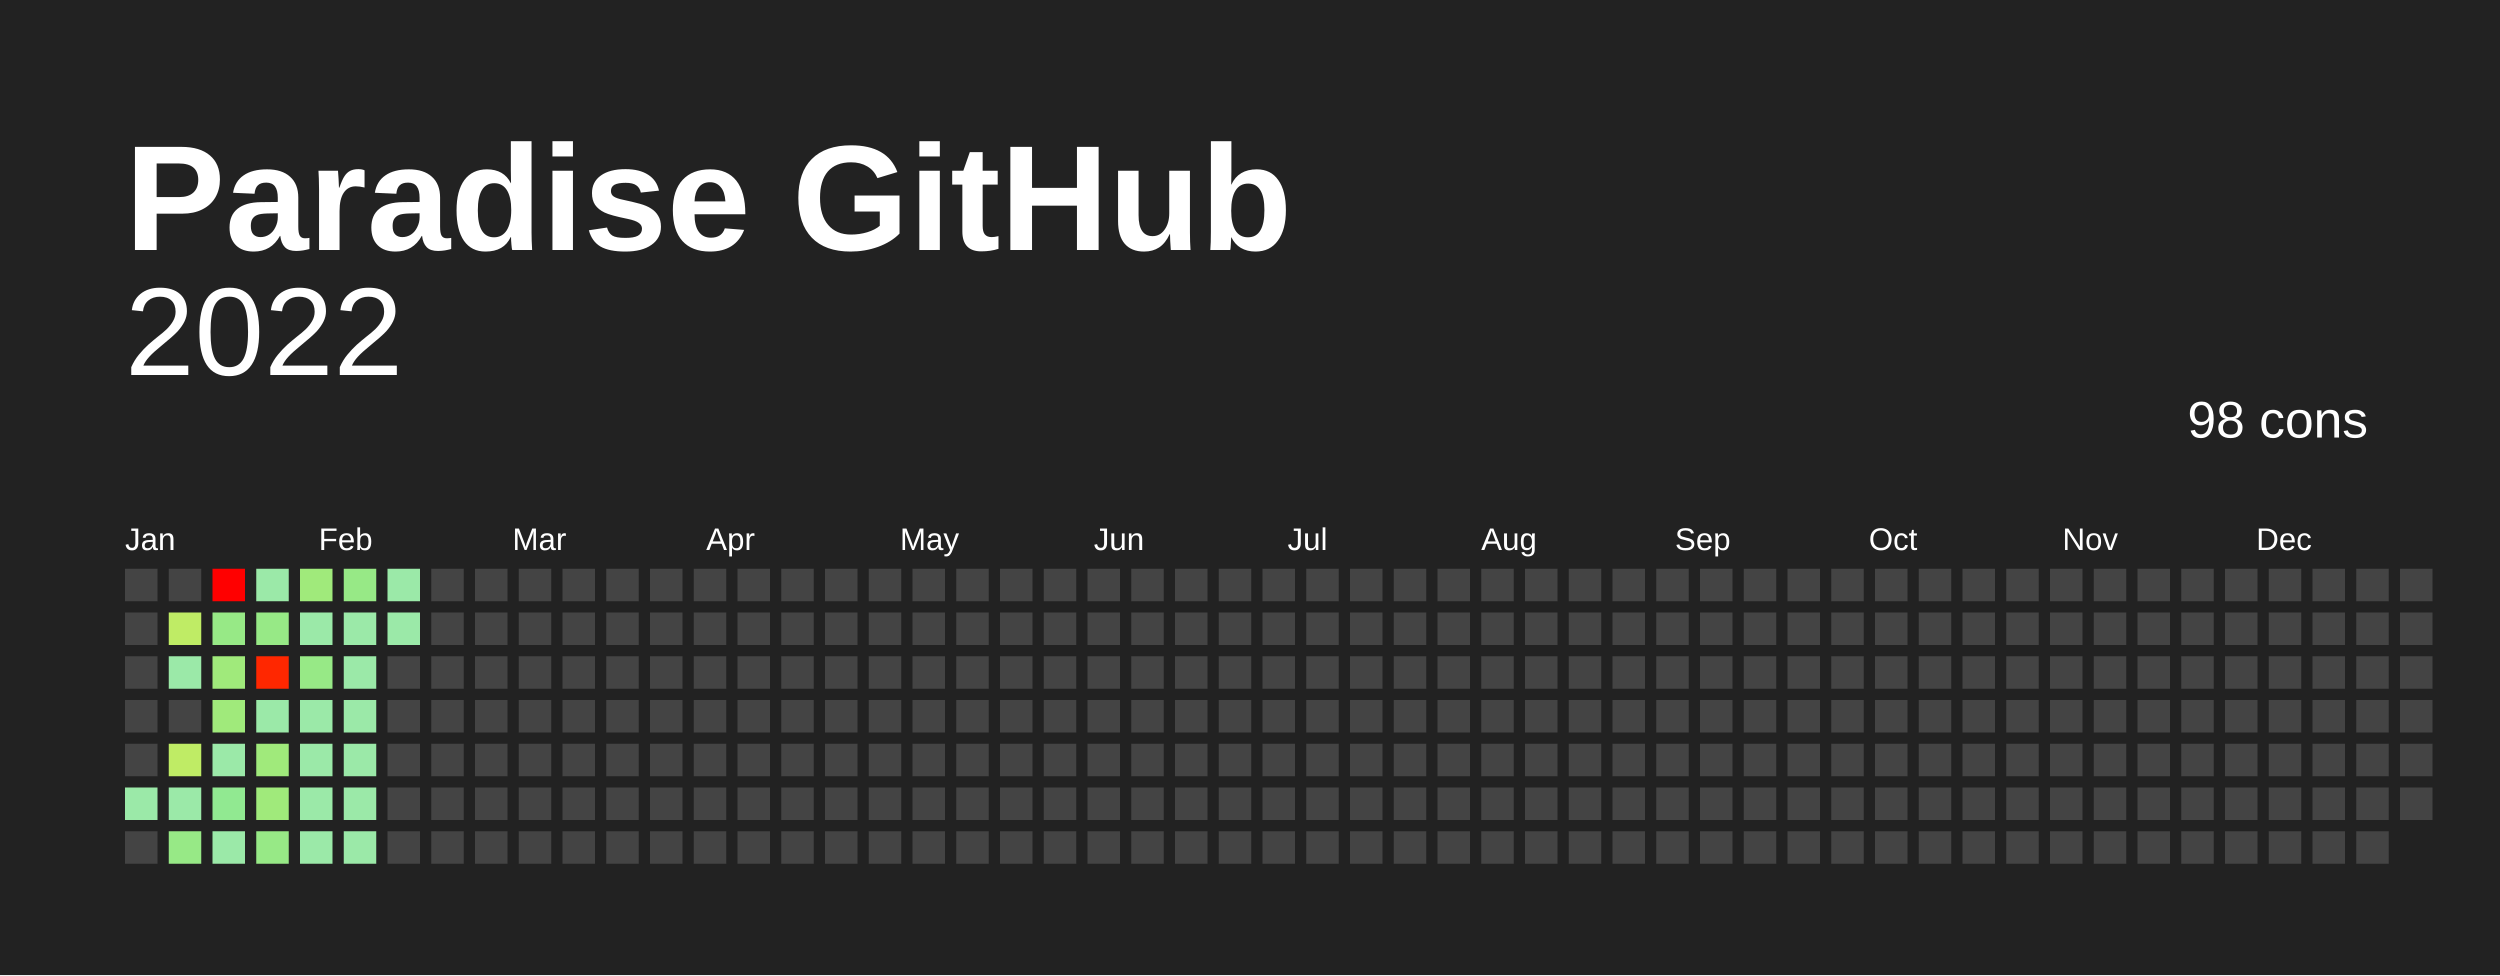
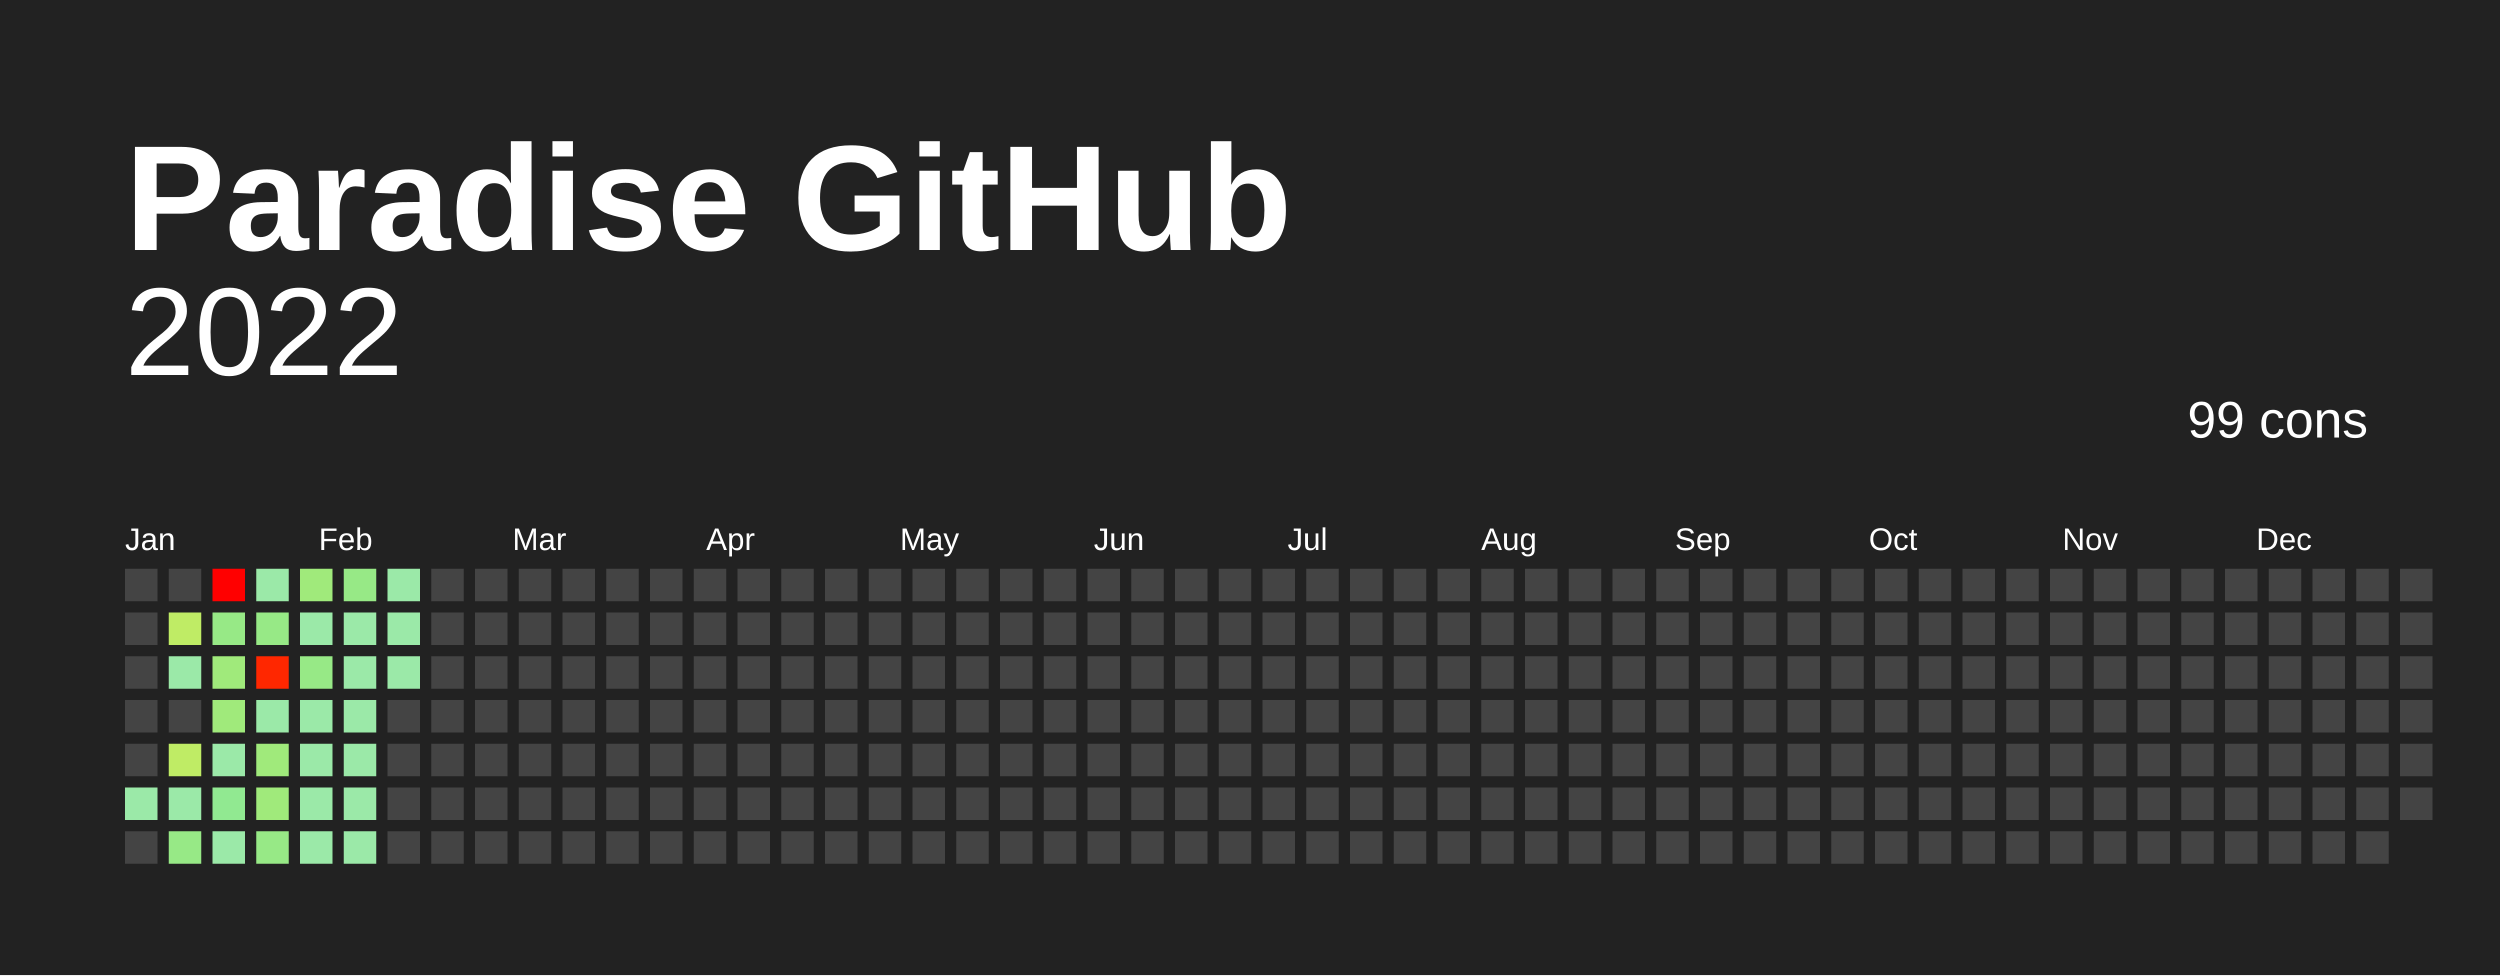
<svg xmlns="http://www.w3.org/2000/svg" baseProfile="full" height="78mm" version="1.1" viewBox="0,0,200,78" width="200mm">
  <defs />
  <rect fill="#222222" height="78" width="200" x="0" y="0" />
  <text fill="#FFFFFF" style="font-size:12px; font-family:Arial; font-weight:bold;" x="10" y="20">Paradise GitHub</text>
  <text alignment-baseline="hanging" fill="#FFFFFF" style="font-size:10.0px; font-family:Arial;" x="10" y="30">2022</text>
-   <text alignment-baseline="hanging" fill="#FFFFFF" style="font-size:4.125px; font-family:Arial;" x="175" y="35">98 cons</text>
+   <text alignment-baseline="hanging" fill="#FFFFFF" style="font-size:4.125px; font-family:Arial;" x="175" y="35">99 cons</text>
  <text fill="#FFFFFF" style="font-size:2.5px; font-family:Arial" x="10.0" y="44">Jan</text>
  <text fill="#FFFFFF" style="font-size:2.5px; font-family:Arial" x="25.5" y="44">Feb</text>
  <text fill="#FFFFFF" style="font-size:2.5px; font-family:Arial" x="41.0" y="44">Mar</text>
  <text fill="#FFFFFF" style="font-size:2.5px; font-family:Arial" x="56.5" y="44">Apr</text>
  <text fill="#FFFFFF" style="font-size:2.5px; font-family:Arial" x="72.0" y="44">May</text>
  <text fill="#FFFFFF" style="font-size:2.5px; font-family:Arial" x="87.5" y="44">Jun</text>
  <text fill="#FFFFFF" style="font-size:2.5px; font-family:Arial" x="103.0" y="44">Jul</text>
  <text fill="#FFFFFF" style="font-size:2.5px; font-family:Arial" x="118.5" y="44">Aug</text>
  <text fill="#FFFFFF" style="font-size:2.5px; font-family:Arial" x="134.0" y="44">Sep</text>
  <text fill="#FFFFFF" style="font-size:2.5px; font-family:Arial" x="149.5" y="44">Oct</text>
  <text fill="#FFFFFF" style="font-size:2.5px; font-family:Arial" x="165.0" y="44">Nov</text>
  <text fill="#FFFFFF" style="font-size:2.5px; font-family:Arial" x="180.5" y="44">Dec</text>
  <rect fill="#444444" height="2.6" width="2.6" x="10.0" y="45.5" />
  <rect fill="#444444" height="2.6" width="2.6" x="10.0" y="49.0" />
  <rect fill="#444444" height="2.6" width="2.6" x="10.0" y="52.5" />
  <rect fill="#444444" height="2.6" width="2.6" x="10.0" y="56.0" />
  <rect fill="#444444" height="2.6" width="2.6" x="10.0" y="59.5" />
  <rect fill="#9be9a8" height="2.6" width="2.6" x="10.0" y="63.0" />
  <rect fill="#444444" height="2.6" width="2.6" x="10.0" y="66.5" />
  <rect fill="#444444" height="2.6" width="2.6" x="13.5" y="45.5" />
  <rect fill="#bfec65" height="2.6" width="2.6" x="13.5" y="49.0" />
  <rect fill="#9be9a8" height="2.6" width="2.6" x="13.5" y="52.5" />
  <rect fill="#444444" height="2.6" width="2.6" x="13.5" y="56.0" />
  <rect fill="#bfec65" height="2.6" width="2.6" x="13.5" y="59.5" />
  <rect fill="#9be9a8" height="2.6" width="2.6" x="13.5" y="63.0" />
  <rect fill="#97e986" height="2.6" width="2.6" x="13.5" y="66.5" />
  <rect fill="red" height="2.6" width="2.6" x="17.0" y="45.5" />
  <rect fill="#97e986" height="2.6" width="2.6" x="17.0" y="49.0" />
  <rect fill="#a0ea7b" height="2.6" width="2.6" x="17.0" y="52.5" />
  <rect fill="#a0ea7b" height="2.6" width="2.6" x="17.0" y="56.0" />
  <rect fill="#9be9a8" height="2.6" width="2.6" x="17.0" y="59.5" />
  <rect fill="#91e991" height="2.6" width="2.6" x="17.0" y="63.0" />
  <rect fill="#9be9a8" height="2.6" width="2.6" x="17.0" y="66.5" />
  <rect fill="#9be9a8" height="2.6" width="2.6" x="20.5" y="45.5" />
  <rect fill="#97e986" height="2.6" width="2.6" x="20.5" y="49.0" />
  <rect fill="#ff2700" height="2.6" width="2.6" x="20.5" y="52.5" />
  <rect fill="#9be9a8" height="2.6" width="2.6" x="20.5" y="56.0" />
  <rect fill="#a0ea7b" height="2.6" width="2.6" x="20.5" y="59.5" />
  <rect fill="#a0ea7b" height="2.6" width="2.6" x="20.5" y="63.0" />
  <rect fill="#97e986" height="2.6" width="2.6" x="20.5" y="66.5" />
  <rect fill="#a0ea7b" height="2.6" width="2.6" x="24.0" y="45.5" />
  <rect fill="#9be9a8" height="2.6" width="2.6" x="24.0" y="49.0" />
  <rect fill="#97e986" height="2.6" width="2.6" x="24.0" y="52.5" />
  <rect fill="#9be9a8" height="2.6" width="2.6" x="24.0" y="56.0" />
  <rect fill="#9be9a8" height="2.6" width="2.6" x="24.0" y="59.5" />
  <rect fill="#9be9a8" height="2.6" width="2.6" x="24.0" y="63.0" />
  <rect fill="#9be9a8" height="2.6" width="2.6" x="24.0" y="66.5" />
  <rect fill="#97e986" height="2.6" width="2.6" x="27.5" y="45.5" />
  <rect fill="#9be9a8" height="2.6" width="2.6" x="27.5" y="49.0" />
  <rect fill="#9be9a8" height="2.6" width="2.6" x="27.5" y="52.5" />
  <rect fill="#9be9a8" height="2.6" width="2.6" x="27.5" y="56.0" />
  <rect fill="#9be9a8" height="2.6" width="2.6" x="27.5" y="59.5" />
  <rect fill="#9be9a8" height="2.6" width="2.6" x="27.5" y="63.0" />
  <rect fill="#9be9a8" height="2.6" width="2.6" x="27.5" y="66.5" />
  <rect fill="#9be9a8" height="2.6" width="2.6" x="31.0" y="45.5" />
  <rect fill="#9be9a8" height="2.6" width="2.6" x="31.0" y="49.0" />
-   <rect fill="#444444" height="2.6" width="2.6" x="31.0" y="52.5" />
+   <rect fill="#9be9a8" height="2.6" width="2.6" x="31.0" y="52.5" />
  <rect fill="#444444" height="2.6" width="2.6" x="31.0" y="56.0" />
  <rect fill="#444444" height="2.6" width="2.6" x="31.0" y="59.5" />
  <rect fill="#444444" height="2.6" width="2.6" x="31.0" y="63.0" />
  <rect fill="#444444" height="2.6" width="2.6" x="31.0" y="66.5" />
  <rect fill="#444444" height="2.6" width="2.6" x="34.5" y="45.5" />
  <rect fill="#444444" height="2.6" width="2.6" x="34.5" y="49.0" />
  <rect fill="#444444" height="2.6" width="2.6" x="34.5" y="52.5" />
  <rect fill="#444444" height="2.6" width="2.6" x="34.5" y="56.0" />
  <rect fill="#444444" height="2.6" width="2.6" x="34.5" y="59.5" />
  <rect fill="#444444" height="2.6" width="2.6" x="34.5" y="63.0" />
  <rect fill="#444444" height="2.6" width="2.6" x="34.5" y="66.5" />
  <rect fill="#444444" height="2.6" width="2.6" x="38.0" y="45.5" />
  <rect fill="#444444" height="2.6" width="2.6" x="38.0" y="49.0" />
  <rect fill="#444444" height="2.6" width="2.6" x="38.0" y="52.5" />
  <rect fill="#444444" height="2.6" width="2.6" x="38.0" y="56.0" />
  <rect fill="#444444" height="2.6" width="2.6" x="38.0" y="59.5" />
  <rect fill="#444444" height="2.6" width="2.6" x="38.0" y="63.0" />
  <rect fill="#444444" height="2.6" width="2.6" x="38.0" y="66.5" />
  <rect fill="#444444" height="2.6" width="2.6" x="41.5" y="45.5" />
  <rect fill="#444444" height="2.6" width="2.6" x="41.5" y="49.0" />
  <rect fill="#444444" height="2.6" width="2.6" x="41.5" y="52.5" />
  <rect fill="#444444" height="2.6" width="2.6" x="41.5" y="56.0" />
  <rect fill="#444444" height="2.6" width="2.6" x="41.5" y="59.5" />
  <rect fill="#444444" height="2.6" width="2.6" x="41.5" y="63.0" />
  <rect fill="#444444" height="2.6" width="2.6" x="41.5" y="66.5" />
  <rect fill="#444444" height="2.6" width="2.6" x="45.0" y="45.5" />
  <rect fill="#444444" height="2.6" width="2.6" x="45.0" y="49.0" />
  <rect fill="#444444" height="2.6" width="2.6" x="45.0" y="52.5" />
  <rect fill="#444444" height="2.6" width="2.6" x="45.0" y="56.0" />
  <rect fill="#444444" height="2.6" width="2.6" x="45.0" y="59.5" />
  <rect fill="#444444" height="2.6" width="2.6" x="45.0" y="63.0" />
  <rect fill="#444444" height="2.6" width="2.6" x="45.0" y="66.5" />
  <rect fill="#444444" height="2.6" width="2.6" x="48.5" y="45.5" />
  <rect fill="#444444" height="2.6" width="2.6" x="48.5" y="49.0" />
  <rect fill="#444444" height="2.6" width="2.6" x="48.5" y="52.5" />
  <rect fill="#444444" height="2.6" width="2.6" x="48.5" y="56.0" />
  <rect fill="#444444" height="2.6" width="2.6" x="48.5" y="59.5" />
  <rect fill="#444444" height="2.6" width="2.6" x="48.5" y="63.0" />
  <rect fill="#444444" height="2.6" width="2.6" x="48.5" y="66.5" />
  <rect fill="#444444" height="2.6" width="2.6" x="52.0" y="45.5" />
  <rect fill="#444444" height="2.6" width="2.6" x="52.0" y="49.0" />
  <rect fill="#444444" height="2.6" width="2.6" x="52.0" y="52.5" />
  <rect fill="#444444" height="2.6" width="2.6" x="52.0" y="56.0" />
  <rect fill="#444444" height="2.6" width="2.6" x="52.0" y="59.5" />
  <rect fill="#444444" height="2.6" width="2.6" x="52.0" y="63.0" />
  <rect fill="#444444" height="2.6" width="2.6" x="52.0" y="66.5" />
  <rect fill="#444444" height="2.6" width="2.6" x="55.5" y="45.5" />
  <rect fill="#444444" height="2.6" width="2.6" x="55.5" y="49.0" />
  <rect fill="#444444" height="2.6" width="2.6" x="55.5" y="52.5" />
  <rect fill="#444444" height="2.6" width="2.6" x="55.5" y="56.0" />
  <rect fill="#444444" height="2.6" width="2.6" x="55.5" y="59.5" />
  <rect fill="#444444" height="2.6" width="2.6" x="55.5" y="63.0" />
  <rect fill="#444444" height="2.6" width="2.6" x="55.5" y="66.5" />
  <rect fill="#444444" height="2.6" width="2.6" x="59.0" y="45.5" />
  <rect fill="#444444" height="2.6" width="2.6" x="59.0" y="49.0" />
  <rect fill="#444444" height="2.6" width="2.6" x="59.0" y="52.5" />
  <rect fill="#444444" height="2.6" width="2.6" x="59.0" y="56.0" />
  <rect fill="#444444" height="2.6" width="2.6" x="59.0" y="59.5" />
  <rect fill="#444444" height="2.6" width="2.6" x="59.0" y="63.0" />
  <rect fill="#444444" height="2.6" width="2.6" x="59.0" y="66.5" />
  <rect fill="#444444" height="2.6" width="2.6" x="62.5" y="45.5" />
  <rect fill="#444444" height="2.6" width="2.6" x="62.5" y="49.0" />
  <rect fill="#444444" height="2.6" width="2.6" x="62.5" y="52.5" />
  <rect fill="#444444" height="2.6" width="2.6" x="62.5" y="56.0" />
  <rect fill="#444444" height="2.6" width="2.6" x="62.5" y="59.5" />
  <rect fill="#444444" height="2.6" width="2.6" x="62.5" y="63.0" />
  <rect fill="#444444" height="2.6" width="2.6" x="62.5" y="66.5" />
  <rect fill="#444444" height="2.6" width="2.6" x="66.0" y="45.5" />
  <rect fill="#444444" height="2.6" width="2.6" x="66.0" y="49.0" />
  <rect fill="#444444" height="2.6" width="2.6" x="66.0" y="52.5" />
  <rect fill="#444444" height="2.6" width="2.6" x="66.0" y="56.0" />
  <rect fill="#444444" height="2.6" width="2.6" x="66.0" y="59.5" />
  <rect fill="#444444" height="2.6" width="2.6" x="66.0" y="63.0" />
  <rect fill="#444444" height="2.6" width="2.6" x="66.0" y="66.5" />
  <rect fill="#444444" height="2.6" width="2.6" x="69.5" y="45.5" />
  <rect fill="#444444" height="2.6" width="2.6" x="69.5" y="49.0" />
  <rect fill="#444444" height="2.6" width="2.6" x="69.5" y="52.5" />
  <rect fill="#444444" height="2.6" width="2.6" x="69.5" y="56.0" />
  <rect fill="#444444" height="2.6" width="2.6" x="69.5" y="59.5" />
  <rect fill="#444444" height="2.6" width="2.6" x="69.5" y="63.0" />
  <rect fill="#444444" height="2.6" width="2.6" x="69.5" y="66.5" />
  <rect fill="#444444" height="2.6" width="2.6" x="73.0" y="45.5" />
  <rect fill="#444444" height="2.6" width="2.6" x="73.0" y="49.0" />
  <rect fill="#444444" height="2.6" width="2.6" x="73.0" y="52.5" />
  <rect fill="#444444" height="2.6" width="2.6" x="73.0" y="56.0" />
  <rect fill="#444444" height="2.6" width="2.6" x="73.0" y="59.5" />
  <rect fill="#444444" height="2.6" width="2.6" x="73.0" y="63.0" />
  <rect fill="#444444" height="2.6" width="2.6" x="73.0" y="66.5" />
  <rect fill="#444444" height="2.6" width="2.6" x="76.5" y="45.5" />
  <rect fill="#444444" height="2.6" width="2.6" x="76.5" y="49.0" />
  <rect fill="#444444" height="2.6" width="2.6" x="76.5" y="52.5" />
  <rect fill="#444444" height="2.6" width="2.6" x="76.5" y="56.0" />
  <rect fill="#444444" height="2.6" width="2.6" x="76.5" y="59.5" />
  <rect fill="#444444" height="2.6" width="2.6" x="76.5" y="63.0" />
  <rect fill="#444444" height="2.6" width="2.6" x="76.5" y="66.5" />
  <rect fill="#444444" height="2.6" width="2.6" x="80.0" y="45.5" />
  <rect fill="#444444" height="2.6" width="2.6" x="80.0" y="49.0" />
  <rect fill="#444444" height="2.6" width="2.6" x="80.0" y="52.5" />
  <rect fill="#444444" height="2.6" width="2.6" x="80.0" y="56.0" />
  <rect fill="#444444" height="2.6" width="2.6" x="80.0" y="59.5" />
  <rect fill="#444444" height="2.6" width="2.6" x="80.0" y="63.0" />
  <rect fill="#444444" height="2.6" width="2.6" x="80.0" y="66.5" />
  <rect fill="#444444" height="2.6" width="2.6" x="83.5" y="45.5" />
  <rect fill="#444444" height="2.6" width="2.6" x="83.5" y="49.0" />
  <rect fill="#444444" height="2.6" width="2.6" x="83.5" y="52.5" />
  <rect fill="#444444" height="2.6" width="2.6" x="83.5" y="56.0" />
  <rect fill="#444444" height="2.6" width="2.6" x="83.5" y="59.5" />
  <rect fill="#444444" height="2.6" width="2.6" x="83.5" y="63.0" />
  <rect fill="#444444" height="2.6" width="2.6" x="83.5" y="66.5" />
  <rect fill="#444444" height="2.6" width="2.6" x="87.0" y="45.5" />
  <rect fill="#444444" height="2.6" width="2.6" x="87.0" y="49.0" />
  <rect fill="#444444" height="2.6" width="2.6" x="87.0" y="52.5" />
  <rect fill="#444444" height="2.6" width="2.6" x="87.0" y="56.0" />
  <rect fill="#444444" height="2.6" width="2.6" x="87.0" y="59.5" />
  <rect fill="#444444" height="2.6" width="2.6" x="87.0" y="63.0" />
  <rect fill="#444444" height="2.6" width="2.6" x="87.0" y="66.5" />
  <rect fill="#444444" height="2.6" width="2.6" x="90.5" y="45.5" />
  <rect fill="#444444" height="2.6" width="2.6" x="90.5" y="49.0" />
  <rect fill="#444444" height="2.6" width="2.6" x="90.5" y="52.5" />
  <rect fill="#444444" height="2.6" width="2.6" x="90.5" y="56.0" />
  <rect fill="#444444" height="2.6" width="2.6" x="90.5" y="59.5" />
  <rect fill="#444444" height="2.6" width="2.6" x="90.5" y="63.0" />
  <rect fill="#444444" height="2.6" width="2.6" x="90.5" y="66.5" />
  <rect fill="#444444" height="2.6" width="2.6" x="94.0" y="45.5" />
  <rect fill="#444444" height="2.6" width="2.6" x="94.0" y="49.0" />
  <rect fill="#444444" height="2.6" width="2.6" x="94.0" y="52.5" />
  <rect fill="#444444" height="2.6" width="2.6" x="94.0" y="56.0" />
  <rect fill="#444444" height="2.6" width="2.6" x="94.0" y="59.5" />
  <rect fill="#444444" height="2.6" width="2.6" x="94.0" y="63.0" />
  <rect fill="#444444" height="2.6" width="2.6" x="94.0" y="66.5" />
  <rect fill="#444444" height="2.6" width="2.6" x="97.5" y="45.5" />
  <rect fill="#444444" height="2.6" width="2.6" x="97.5" y="49.0" />
  <rect fill="#444444" height="2.6" width="2.6" x="97.5" y="52.5" />
  <rect fill="#444444" height="2.6" width="2.6" x="97.5" y="56.0" />
  <rect fill="#444444" height="2.6" width="2.6" x="97.5" y="59.5" />
  <rect fill="#444444" height="2.6" width="2.6" x="97.5" y="63.0" />
  <rect fill="#444444" height="2.6" width="2.6" x="97.5" y="66.5" />
  <rect fill="#444444" height="2.6" width="2.6" x="101.0" y="45.5" />
  <rect fill="#444444" height="2.6" width="2.6" x="101.0" y="49.0" />
  <rect fill="#444444" height="2.6" width="2.6" x="101.0" y="52.5" />
  <rect fill="#444444" height="2.6" width="2.6" x="101.0" y="56.0" />
  <rect fill="#444444" height="2.6" width="2.6" x="101.0" y="59.5" />
  <rect fill="#444444" height="2.6" width="2.6" x="101.0" y="63.0" />
  <rect fill="#444444" height="2.6" width="2.6" x="101.0" y="66.5" />
  <rect fill="#444444" height="2.6" width="2.6" x="104.5" y="45.5" />
  <rect fill="#444444" height="2.6" width="2.6" x="104.5" y="49.0" />
  <rect fill="#444444" height="2.6" width="2.6" x="104.5" y="52.5" />
  <rect fill="#444444" height="2.6" width="2.6" x="104.5" y="56.0" />
  <rect fill="#444444" height="2.6" width="2.6" x="104.5" y="59.5" />
  <rect fill="#444444" height="2.6" width="2.6" x="104.5" y="63.0" />
  <rect fill="#444444" height="2.6" width="2.6" x="104.5" y="66.5" />
  <rect fill="#444444" height="2.6" width="2.6" x="108.0" y="45.5" />
  <rect fill="#444444" height="2.6" width="2.6" x="108.0" y="49.0" />
  <rect fill="#444444" height="2.6" width="2.6" x="108.0" y="52.5" />
  <rect fill="#444444" height="2.6" width="2.6" x="108.0" y="56.0" />
  <rect fill="#444444" height="2.6" width="2.6" x="108.0" y="59.5" />
  <rect fill="#444444" height="2.6" width="2.6" x="108.0" y="63.0" />
  <rect fill="#444444" height="2.6" width="2.6" x="108.0" y="66.5" />
  <rect fill="#444444" height="2.6" width="2.6" x="111.5" y="45.5" />
  <rect fill="#444444" height="2.6" width="2.6" x="111.5" y="49.0" />
  <rect fill="#444444" height="2.6" width="2.6" x="111.5" y="52.5" />
  <rect fill="#444444" height="2.6" width="2.6" x="111.5" y="56.0" />
  <rect fill="#444444" height="2.6" width="2.6" x="111.5" y="59.5" />
  <rect fill="#444444" height="2.6" width="2.6" x="111.5" y="63.0" />
  <rect fill="#444444" height="2.6" width="2.6" x="111.5" y="66.5" />
  <rect fill="#444444" height="2.6" width="2.6" x="115.0" y="45.5" />
  <rect fill="#444444" height="2.6" width="2.6" x="115.0" y="49.0" />
  <rect fill="#444444" height="2.6" width="2.6" x="115.0" y="52.5" />
  <rect fill="#444444" height="2.6" width="2.6" x="115.0" y="56.0" />
  <rect fill="#444444" height="2.6" width="2.6" x="115.0" y="59.5" />
  <rect fill="#444444" height="2.6" width="2.6" x="115.0" y="63.0" />
  <rect fill="#444444" height="2.6" width="2.6" x="115.0" y="66.5" />
  <rect fill="#444444" height="2.6" width="2.6" x="118.5" y="45.5" />
  <rect fill="#444444" height="2.6" width="2.6" x="118.5" y="49.0" />
  <rect fill="#444444" height="2.6" width="2.6" x="118.5" y="52.5" />
  <rect fill="#444444" height="2.6" width="2.6" x="118.5" y="56.0" />
  <rect fill="#444444" height="2.6" width="2.6" x="118.5" y="59.5" />
  <rect fill="#444444" height="2.6" width="2.6" x="118.5" y="63.0" />
  <rect fill="#444444" height="2.6" width="2.6" x="118.5" y="66.5" />
  <rect fill="#444444" height="2.6" width="2.6" x="122.0" y="45.5" />
  <rect fill="#444444" height="2.6" width="2.6" x="122.0" y="49.0" />
  <rect fill="#444444" height="2.6" width="2.6" x="122.0" y="52.5" />
  <rect fill="#444444" height="2.6" width="2.6" x="122.0" y="56.0" />
  <rect fill="#444444" height="2.6" width="2.6" x="122.0" y="59.5" />
  <rect fill="#444444" height="2.6" width="2.6" x="122.0" y="63.0" />
  <rect fill="#444444" height="2.6" width="2.6" x="122.0" y="66.5" />
  <rect fill="#444444" height="2.6" width="2.6" x="125.5" y="45.5" />
  <rect fill="#444444" height="2.6" width="2.6" x="125.5" y="49.0" />
  <rect fill="#444444" height="2.6" width="2.6" x="125.5" y="52.5" />
  <rect fill="#444444" height="2.6" width="2.6" x="125.5" y="56.0" />
  <rect fill="#444444" height="2.6" width="2.6" x="125.5" y="59.5" />
  <rect fill="#444444" height="2.6" width="2.6" x="125.5" y="63.0" />
  <rect fill="#444444" height="2.6" width="2.6" x="125.5" y="66.5" />
  <rect fill="#444444" height="2.6" width="2.6" x="129.0" y="45.5" />
  <rect fill="#444444" height="2.6" width="2.6" x="129.0" y="49.0" />
  <rect fill="#444444" height="2.6" width="2.6" x="129.0" y="52.5" />
  <rect fill="#444444" height="2.6" width="2.6" x="129.0" y="56.0" />
  <rect fill="#444444" height="2.6" width="2.6" x="129.0" y="59.5" />
  <rect fill="#444444" height="2.6" width="2.6" x="129.0" y="63.0" />
  <rect fill="#444444" height="2.6" width="2.6" x="129.0" y="66.5" />
  <rect fill="#444444" height="2.6" width="2.6" x="132.5" y="45.5" />
  <rect fill="#444444" height="2.6" width="2.6" x="132.5" y="49.0" />
  <rect fill="#444444" height="2.6" width="2.6" x="132.5" y="52.5" />
  <rect fill="#444444" height="2.6" width="2.6" x="132.5" y="56.0" />
  <rect fill="#444444" height="2.6" width="2.6" x="132.5" y="59.5" />
  <rect fill="#444444" height="2.6" width="2.6" x="132.5" y="63.0" />
  <rect fill="#444444" height="2.6" width="2.6" x="132.5" y="66.5" />
  <rect fill="#444444" height="2.6" width="2.6" x="136.0" y="45.5" />
  <rect fill="#444444" height="2.6" width="2.6" x="136.0" y="49.0" />
  <rect fill="#444444" height="2.6" width="2.6" x="136.0" y="52.5" />
  <rect fill="#444444" height="2.6" width="2.6" x="136.0" y="56.0" />
  <rect fill="#444444" height="2.6" width="2.6" x="136.0" y="59.5" />
  <rect fill="#444444" height="2.6" width="2.6" x="136.0" y="63.0" />
  <rect fill="#444444" height="2.6" width="2.6" x="136.0" y="66.5" />
  <rect fill="#444444" height="2.6" width="2.6" x="139.5" y="45.5" />
  <rect fill="#444444" height="2.6" width="2.6" x="139.5" y="49.0" />
  <rect fill="#444444" height="2.6" width="2.6" x="139.5" y="52.5" />
  <rect fill="#444444" height="2.6" width="2.6" x="139.5" y="56.0" />
  <rect fill="#444444" height="2.6" width="2.6" x="139.5" y="59.5" />
  <rect fill="#444444" height="2.6" width="2.6" x="139.5" y="63.0" />
  <rect fill="#444444" height="2.6" width="2.6" x="139.5" y="66.5" />
  <rect fill="#444444" height="2.6" width="2.6" x="143.0" y="45.5" />
  <rect fill="#444444" height="2.6" width="2.6" x="143.0" y="49.0" />
  <rect fill="#444444" height="2.6" width="2.6" x="143.0" y="52.5" />
  <rect fill="#444444" height="2.6" width="2.6" x="143.0" y="56.0" />
  <rect fill="#444444" height="2.6" width="2.6" x="143.0" y="59.5" />
  <rect fill="#444444" height="2.6" width="2.6" x="143.0" y="63.0" />
  <rect fill="#444444" height="2.6" width="2.6" x="143.0" y="66.5" />
  <rect fill="#444444" height="2.6" width="2.6" x="146.5" y="45.5" />
  <rect fill="#444444" height="2.6" width="2.6" x="146.5" y="49.0" />
  <rect fill="#444444" height="2.6" width="2.6" x="146.5" y="52.5" />
  <rect fill="#444444" height="2.6" width="2.6" x="146.5" y="56.0" />
  <rect fill="#444444" height="2.6" width="2.6" x="146.5" y="59.5" />
  <rect fill="#444444" height="2.6" width="2.6" x="146.5" y="63.0" />
  <rect fill="#444444" height="2.6" width="2.6" x="146.5" y="66.5" />
  <rect fill="#444444" height="2.6" width="2.6" x="150.0" y="45.5" />
  <rect fill="#444444" height="2.6" width="2.6" x="150.0" y="49.0" />
  <rect fill="#444444" height="2.6" width="2.6" x="150.0" y="52.5" />
  <rect fill="#444444" height="2.6" width="2.6" x="150.0" y="56.0" />
  <rect fill="#444444" height="2.6" width="2.6" x="150.0" y="59.5" />
  <rect fill="#444444" height="2.6" width="2.6" x="150.0" y="63.0" />
  <rect fill="#444444" height="2.6" width="2.6" x="150.0" y="66.5" />
  <rect fill="#444444" height="2.6" width="2.6" x="153.5" y="45.5" />
  <rect fill="#444444" height="2.6" width="2.6" x="153.5" y="49.0" />
  <rect fill="#444444" height="2.6" width="2.6" x="153.5" y="52.5" />
  <rect fill="#444444" height="2.6" width="2.6" x="153.5" y="56.0" />
  <rect fill="#444444" height="2.6" width="2.6" x="153.5" y="59.5" />
  <rect fill="#444444" height="2.6" width="2.6" x="153.5" y="63.0" />
  <rect fill="#444444" height="2.6" width="2.6" x="153.5" y="66.5" />
  <rect fill="#444444" height="2.6" width="2.6" x="157.0" y="45.5" />
  <rect fill="#444444" height="2.6" width="2.6" x="157.0" y="49.0" />
  <rect fill="#444444" height="2.6" width="2.6" x="157.0" y="52.5" />
  <rect fill="#444444" height="2.6" width="2.6" x="157.0" y="56.0" />
  <rect fill="#444444" height="2.6" width="2.6" x="157.0" y="59.5" />
  <rect fill="#444444" height="2.6" width="2.6" x="157.0" y="63.0" />
  <rect fill="#444444" height="2.6" width="2.6" x="157.0" y="66.5" />
  <rect fill="#444444" height="2.6" width="2.6" x="160.5" y="45.5" />
  <rect fill="#444444" height="2.6" width="2.6" x="160.5" y="49.0" />
  <rect fill="#444444" height="2.6" width="2.6" x="160.5" y="52.5" />
  <rect fill="#444444" height="2.6" width="2.6" x="160.5" y="56.0" />
  <rect fill="#444444" height="2.6" width="2.6" x="160.5" y="59.5" />
  <rect fill="#444444" height="2.6" width="2.6" x="160.5" y="63.0" />
  <rect fill="#444444" height="2.6" width="2.6" x="160.5" y="66.5" />
  <rect fill="#444444" height="2.6" width="2.6" x="164.0" y="45.5" />
  <rect fill="#444444" height="2.6" width="2.6" x="164.0" y="49.0" />
  <rect fill="#444444" height="2.6" width="2.6" x="164.0" y="52.5" />
  <rect fill="#444444" height="2.6" width="2.6" x="164.0" y="56.0" />
  <rect fill="#444444" height="2.6" width="2.6" x="164.0" y="59.5" />
  <rect fill="#444444" height="2.6" width="2.6" x="164.0" y="63.0" />
  <rect fill="#444444" height="2.6" width="2.6" x="164.0" y="66.5" />
  <rect fill="#444444" height="2.6" width="2.6" x="167.5" y="45.5" />
  <rect fill="#444444" height="2.6" width="2.6" x="167.5" y="49.0" />
  <rect fill="#444444" height="2.6" width="2.6" x="167.5" y="52.5" />
  <rect fill="#444444" height="2.6" width="2.6" x="167.5" y="56.0" />
  <rect fill="#444444" height="2.6" width="2.6" x="167.5" y="59.5" />
  <rect fill="#444444" height="2.6" width="2.6" x="167.5" y="63.0" />
  <rect fill="#444444" height="2.6" width="2.6" x="167.5" y="66.5" />
  <rect fill="#444444" height="2.6" width="2.6" x="171.0" y="45.5" />
  <rect fill="#444444" height="2.6" width="2.6" x="171.0" y="49.0" />
  <rect fill="#444444" height="2.6" width="2.6" x="171.0" y="52.5" />
  <rect fill="#444444" height="2.6" width="2.6" x="171.0" y="56.0" />
  <rect fill="#444444" height="2.6" width="2.6" x="171.0" y="59.5" />
  <rect fill="#444444" height="2.6" width="2.6" x="171.0" y="63.0" />
  <rect fill="#444444" height="2.6" width="2.6" x="171.0" y="66.5" />
  <rect fill="#444444" height="2.6" width="2.6" x="174.5" y="45.5" />
  <rect fill="#444444" height="2.6" width="2.6" x="174.5" y="49.0" />
  <rect fill="#444444" height="2.6" width="2.6" x="174.5" y="52.5" />
  <rect fill="#444444" height="2.6" width="2.6" x="174.5" y="56.0" />
  <rect fill="#444444" height="2.6" width="2.6" x="174.5" y="59.5" />
  <rect fill="#444444" height="2.6" width="2.6" x="174.5" y="63.0" />
  <rect fill="#444444" height="2.6" width="2.6" x="174.5" y="66.5" />
  <rect fill="#444444" height="2.6" width="2.6" x="178.0" y="45.5" />
  <rect fill="#444444" height="2.6" width="2.6" x="178.0" y="49.0" />
  <rect fill="#444444" height="2.6" width="2.6" x="178.0" y="52.5" />
  <rect fill="#444444" height="2.6" width="2.6" x="178.0" y="56.0" />
  <rect fill="#444444" height="2.6" width="2.6" x="178.0" y="59.5" />
  <rect fill="#444444" height="2.6" width="2.6" x="178.0" y="63.0" />
  <rect fill="#444444" height="2.6" width="2.6" x="178.0" y="66.5" />
  <rect fill="#444444" height="2.6" width="2.6" x="181.5" y="45.5" />
  <rect fill="#444444" height="2.6" width="2.6" x="181.5" y="49.0" />
  <rect fill="#444444" height="2.6" width="2.6" x="181.5" y="52.5" />
  <rect fill="#444444" height="2.6" width="2.6" x="181.5" y="56.0" />
  <rect fill="#444444" height="2.6" width="2.6" x="181.5" y="59.5" />
  <rect fill="#444444" height="2.6" width="2.6" x="181.5" y="63.0" />
  <rect fill="#444444" height="2.6" width="2.6" x="181.5" y="66.5" />
  <rect fill="#444444" height="2.6" width="2.6" x="185.0" y="45.5" />
  <rect fill="#444444" height="2.6" width="2.6" x="185.0" y="49.0" />
  <rect fill="#444444" height="2.6" width="2.6" x="185.0" y="52.5" />
  <rect fill="#444444" height="2.6" width="2.6" x="185.0" y="56.0" />
  <rect fill="#444444" height="2.6" width="2.6" x="185.0" y="59.5" />
  <rect fill="#444444" height="2.6" width="2.6" x="185.0" y="63.0" />
  <rect fill="#444444" height="2.6" width="2.6" x="185.0" y="66.5" />
  <rect fill="#444444" height="2.6" width="2.6" x="188.5" y="45.5" />
  <rect fill="#444444" height="2.6" width="2.6" x="188.5" y="49.0" />
  <rect fill="#444444" height="2.6" width="2.6" x="188.5" y="52.5" />
  <rect fill="#444444" height="2.6" width="2.6" x="188.5" y="56.0" />
  <rect fill="#444444" height="2.6" width="2.6" x="188.5" y="59.5" />
  <rect fill="#444444" height="2.6" width="2.6" x="188.5" y="63.0" />
  <rect fill="#444444" height="2.6" width="2.6" x="188.5" y="66.5" />
  <rect fill="#444444" height="2.6" width="2.6" x="192.0" y="45.5" />
  <rect fill="#444444" height="2.6" width="2.6" x="192.0" y="49.0" />
  <rect fill="#444444" height="2.6" width="2.6" x="192.0" y="52.5" />
  <rect fill="#444444" height="2.6" width="2.6" x="192.0" y="56.0" />
  <rect fill="#444444" height="2.6" width="2.6" x="192.0" y="59.5" />
  <rect fill="#444444" height="2.6" width="2.6" x="192.0" y="63.0" />
</svg>
